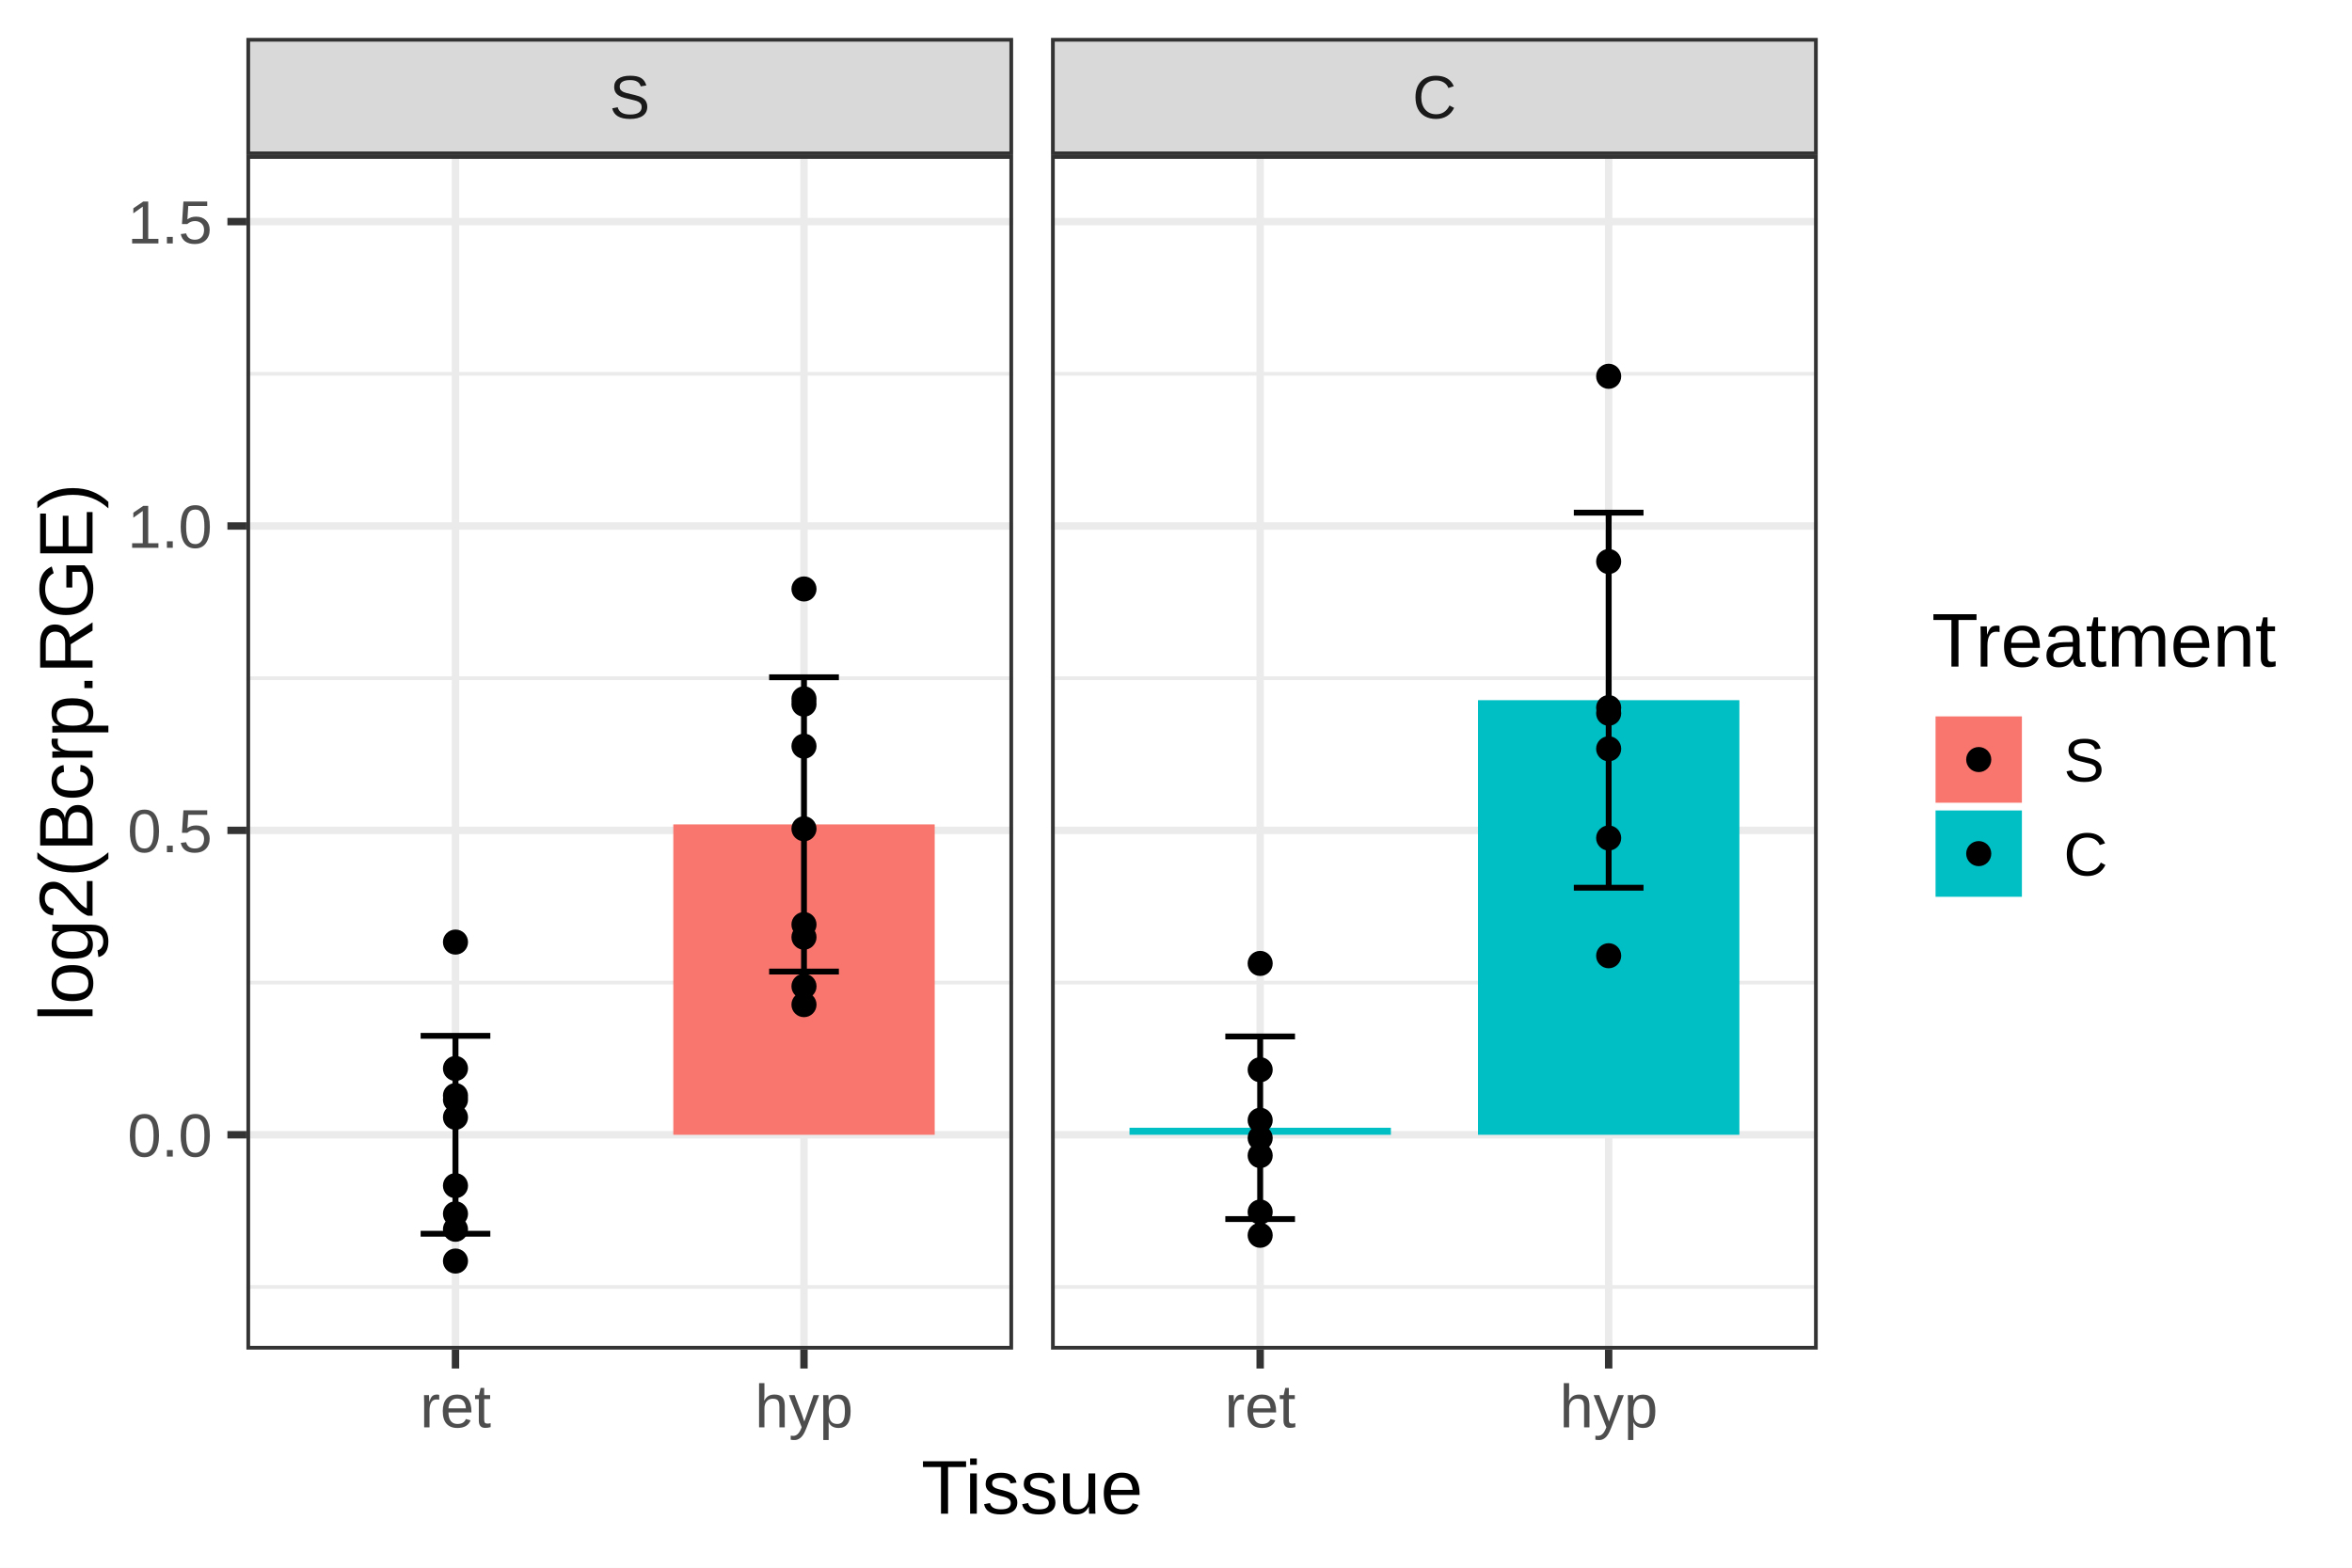
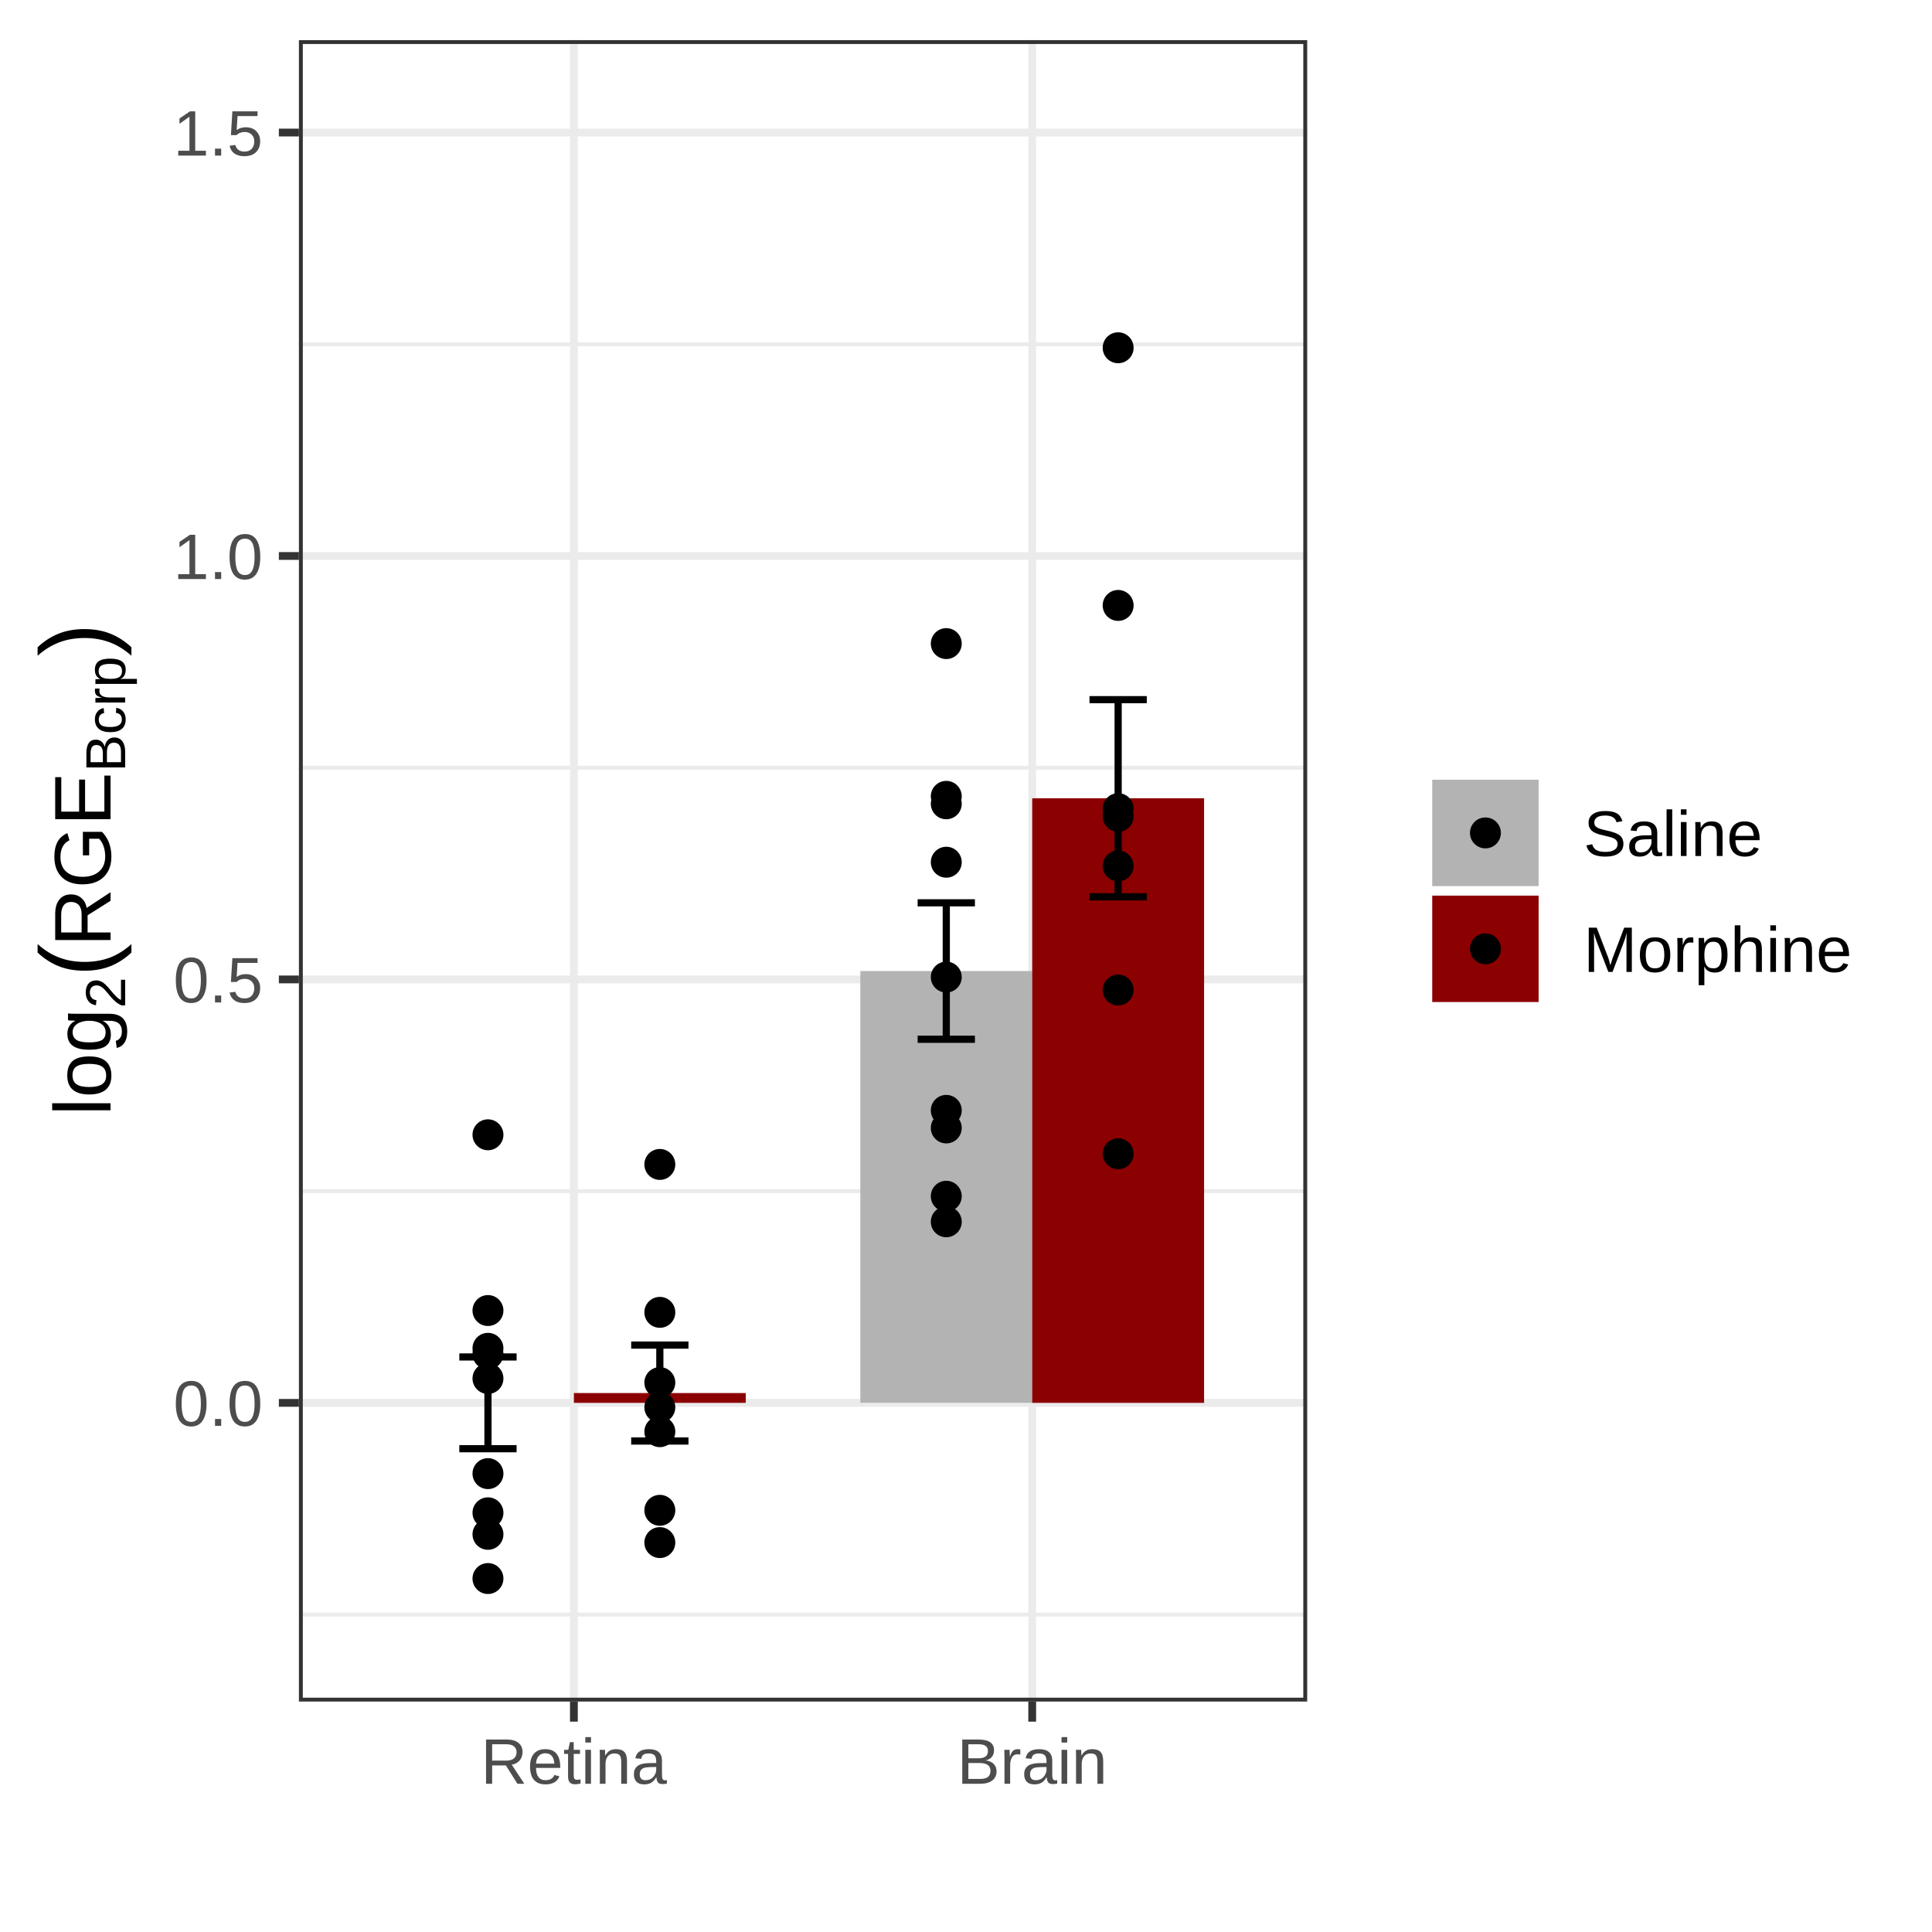
- <svg xmlns="http://www.w3.org/2000/svg" class="svglite" width="432.00pt" height="288.00pt" viewBox="0 0 432.00 288.00">
+ <svg xmlns="http://www.w3.org/2000/svg" class="svglite" width="288.00pt" height="288.00pt" viewBox="0 0 288.00 288.00">
  <defs>
    <style type="text/css">
    .svglite line, .svglite polyline, .svglite polygon, .svglite path, .svglite rect, .svglite circle {
      fill: none;
      stroke: #000000;
      stroke-linecap: round;
      stroke-linejoin: round;
      stroke-miterlimit: 10.00;
    }
  </style>
  </defs>
-   <rect width="100%" height="100%" style="stroke: none; fill: none;" />
+   <rect width="100%" height="100%" style="stroke: none; fill: #FFFFFF;" />
  <defs>
-     <clipPath id="cpMC4wMHw0MzIuMDB8MC4wMHwyODguMDA=">
-       <rect x="0.00" y="0.00" width="432.00" height="288.00" />
+     <clipPath id="cpMC4wMHwyODguMDB8MC4wMHwyODguMDA=">
+       <rect x="0.00" y="0.00" width="288.00" height="288.00" />
    </clipPath>
  </defs>
-   <g clip-path="url(#cpMC4wMHw0MzIuMDB8MC4wMHwyODguMDA=)">
-     <rect x="0" y="0.00" width="432.00" height="288.00" style="stroke-width: 1.36; stroke: #FFFFFF; fill: #FFFFFF;" />
+   <g clip-path="url(#cpMC4wMHwyODguMDB8MC4wMHwyODguMDA=)">
+     <rect x="0" y="0.00" width="288.00" height="288.00" style="stroke-width: 1.16; stroke: #FFFFFF; fill: #FFFFFF;" />
  </g>
  <defs>
-     <clipPath id="cpNDUuMjZ8MTg2LjA4fDI4LjUwfDI0Ny45Mw==">
-       <rect x="45.26" y="28.50" width="140.82" height="219.43" />
+     <clipPath id="cpNDQuNTZ8MTk0Ljg2fDUuOTh8MjUzLjY1">
+       <rect x="44.56" y="5.98" width="150.30" height="247.67" />
    </clipPath>
  </defs>
-   <g clip-path="url(#cpNDUuMjZ8MTg2LjA4fDI4LjUwfDI0Ny45Mw==)">
-     <rect x="45.26" y="28.50" width="140.82" height="219.43" style="stroke-width: 1.36; stroke: none; fill: #FFFFFF;" />
-     <polyline points="45.26,236.43 186.08,236.43 " style="stroke-width: 0.68; stroke: #EBEBEB; stroke-linecap: butt;" />
-     <polyline points="45.26,180.51 186.08,180.51 " style="stroke-width: 0.68; stroke: #EBEBEB; stroke-linecap: butt;" />
-     <polyline points="45.26,124.59 186.08,124.59 " style="stroke-width: 0.68; stroke: #EBEBEB; stroke-linecap: butt;" />
-     <polyline points="45.26,68.67 186.08,68.67 " style="stroke-width: 0.68; stroke: #EBEBEB; stroke-linecap: butt;" />
-     <polyline points="45.26,208.47 186.08,208.47 " style="stroke-width: 1.36; stroke: #EBEBEB; stroke-linecap: butt;" />
-     <polyline points="45.26,152.55 186.08,152.55 " style="stroke-width: 1.36; stroke: #EBEBEB; stroke-linecap: butt;" />
-     <polyline points="45.26,96.63 186.08,96.63 " style="stroke-width: 1.36; stroke: #EBEBEB; stroke-linecap: butt;" />
-     <polyline points="45.26,40.71 186.08,40.71 " style="stroke-width: 1.36; stroke: #EBEBEB; stroke-linecap: butt;" />
-     <polyline points="83.66,247.93 83.66,28.50 " style="stroke-width: 1.36; stroke: #EBEBEB; stroke-linecap: butt;" />
-     <polyline points="147.67,247.93 147.67,28.50 " style="stroke-width: 1.36; stroke: #EBEBEB; stroke-linecap: butt;" />
-     <rect x="59.66" y="208.47" width="48.01" height="0" style="stroke-width: 1.07; stroke: none; stroke-linecap: square; stroke-linejoin: miter; fill: #F8766D;" />
-     <rect x="123.67" y="151.45" width="48.01" height="57.02" style="stroke-width: 1.07; stroke: none; stroke-linecap: square; stroke-linejoin: miter; fill: #F8766D;" />
-     <polyline points="77.26,190.29 90.06,190.29 " style="stroke-width: 1.07; stroke-linecap: butt;" />
-     <polyline points="83.66,190.29 83.66,226.65 " style="stroke-width: 1.07; stroke-linecap: butt;" />
-     <polyline points="77.26,226.65 90.06,226.65 " style="stroke-width: 1.07; stroke-linecap: butt;" />
-     <polyline points="141.27,124.42 154.08,124.42 " style="stroke-width: 1.07; stroke-linecap: butt;" />
-     <polyline points="147.67,124.42 147.67,178.48 " style="stroke-width: 1.07; stroke-linecap: butt;" />
-     <polyline points="141.27,178.48 154.08,178.48 " style="stroke-width: 1.07; stroke-linecap: butt;" />
-     <circle cx="147.67" cy="137.08" r="1.95" style="stroke-width: 0.71; fill: #000000;" />
-     <circle cx="83.66" cy="202.03" r="1.95" style="stroke-width: 0.71; fill: #000000;" />
-     <circle cx="147.67" cy="108.20" r="1.95" style="stroke-width: 0.71; fill: #000000;" />
-     <circle cx="83.66" cy="196.29" r="1.95" style="stroke-width: 0.71; fill: #000000;" />
-     <circle cx="147.67" cy="181.19" r="1.95" style="stroke-width: 0.71; fill: #000000;" />
-     <circle cx="83.66" cy="231.67" r="1.95" style="stroke-width: 0.71; fill: #000000;" />
-     <circle cx="147.67" cy="172.17" r="1.95" style="stroke-width: 0.71; fill: #000000;" />
-     <circle cx="83.66" cy="205.26" r="1.95" style="stroke-width: 0.71; fill: #000000;" />
-     <circle cx="147.67" cy="169.85" r="1.95" style="stroke-width: 0.71; fill: #000000;" />
-     <circle cx="83.66" cy="222.99" r="1.95" style="stroke-width: 0.71; fill: #000000;" />
-     <circle cx="147.67" cy="184.56" r="1.95" style="stroke-width: 0.71; fill: #000000;" />
-     <circle cx="83.66" cy="217.82" r="1.95" style="stroke-width: 0.71; fill: #000000;" />
-     <circle cx="147.67" cy="128.38" r="1.95" style="stroke-width: 0.71; fill: #000000;" />
-     <circle cx="83.66" cy="173.07" r="1.95" style="stroke-width: 0.71; fill: #000000;" />
-     <circle cx="147.67" cy="129.36" r="1.95" style="stroke-width: 0.71; fill: #000000;" />
-     <circle cx="83.66" cy="201.27" r="1.95" style="stroke-width: 0.71; fill: #000000;" />
-     <circle cx="147.67" cy="152.25" r="1.95" style="stroke-width: 0.71; fill: #000000;" />
-     <circle cx="83.66" cy="225.83" r="1.95" style="stroke-width: 0.71; fill: #000000;" />
-     <rect x="45.26" y="28.50" width="140.82" height="219.43" style="stroke-width: 1.36; stroke: #333333;" />
+   <g clip-path="url(#cpNDQuNTZ8MTk0Ljg2fDUuOTh8MjUzLjY1)">
+     <rect x="44.56" y="5.98" width="150.30" height="247.67" style="stroke-width: 1.16; stroke: none; fill: #FFFFFF;" />
+     <polyline points="44.56,240.68 194.86,240.68 " style="stroke-width: 0.58; stroke: #EBEBEB; stroke-linecap: butt;" />
+     <polyline points="44.56,177.56 194.86,177.56 " style="stroke-width: 0.58; stroke: #EBEBEB; stroke-linecap: butt;" />
+     <polyline points="44.56,114.44 194.86,114.44 " style="stroke-width: 0.58; stroke: #EBEBEB; stroke-linecap: butt;" />
+     <polyline points="44.56,51.32 194.86,51.32 " style="stroke-width: 0.58; stroke: #EBEBEB; stroke-linecap: butt;" />
+     <polyline points="44.56,209.12 194.86,209.12 " style="stroke-width: 1.16; stroke: #EBEBEB; stroke-linecap: butt;" />
+     <polyline points="44.56,146.00 194.86,146.00 " style="stroke-width: 1.16; stroke: #EBEBEB; stroke-linecap: butt;" />
+     <polyline points="44.56,82.88 194.86,82.88 " style="stroke-width: 1.16; stroke: #EBEBEB; stroke-linecap: butt;" />
+     <polyline points="44.56,19.76 194.86,19.76 " style="stroke-width: 1.16; stroke: #EBEBEB; stroke-linecap: butt;" />
+     <polyline points="85.55,253.65 85.55,5.98 " style="stroke-width: 1.16; stroke: #EBEBEB; stroke-linecap: butt;" />
+     <polyline points="153.87,253.65 153.87,5.98 " style="stroke-width: 1.16; stroke: #EBEBEB; stroke-linecap: butt;" />
+     <rect x="59.93" y="209.12" width="25.62" height="0" style="stroke-width: 1.07; stroke: none; stroke-linecap: square; stroke-linejoin: miter; fill: #B3B3B3;" />
+     <rect x="85.55" y="207.66" width="25.62" height="1.46" style="stroke-width: 1.07; stroke: none; stroke-linecap: square; stroke-linejoin: miter; fill: #8B0000;" />
+     <rect x="128.25" y="144.75" width="25.62" height="64.36" style="stroke-width: 1.07; stroke: none; stroke-linecap: square; stroke-linejoin: miter; fill: #B3B3B3;" />
+     <rect x="153.87" y="119.00" width="25.62" height="90.12" style="stroke-width: 1.07; stroke: none; stroke-linecap: square; stroke-linejoin: miter; fill: #8B0000;" />
+     <polyline points="68.47,202.28 77.01,202.28 " style="stroke-width: 1.07; stroke-linecap: butt;" />
+     <polyline points="72.74,202.28 72.74,215.96 " style="stroke-width: 1.07; stroke-linecap: butt;" />
+     <polyline points="68.47,215.96 77.01,215.96 " style="stroke-width: 1.07; stroke-linecap: butt;" />
+     <polyline points="136.79,134.58 145.33,134.58 " style="stroke-width: 1.07; stroke-linecap: butt;" />
+     <polyline points="141.06,134.58 141.06,154.92 " style="stroke-width: 1.07; stroke-linecap: butt;" />
+     <polyline points="136.79,154.92 145.33,154.92 " style="stroke-width: 1.07; stroke-linecap: butt;" />
+     <polyline points="94.09,200.51 102.63,200.51 " style="stroke-width: 1.07; stroke-linecap: butt;" />
+     <polyline points="98.36,200.51 98.36,214.81 " style="stroke-width: 1.07; stroke-linecap: butt;" />
+     <polyline points="94.09,214.81 102.63,214.81 " style="stroke-width: 1.07; stroke-linecap: butt;" />
+     <polyline points="162.41,104.30 170.95,104.30 " style="stroke-width: 1.07; stroke-linecap: butt;" />
+     <polyline points="166.68,104.30 166.68,133.69 " style="stroke-width: 1.07; stroke-linecap: butt;" />
+     <polyline points="162.41,133.69 170.95,133.69 " style="stroke-width: 1.07; stroke-linecap: butt;" />
+     <circle cx="166.68" cy="121.70" r="1.95" style="stroke-width: 0.71; fill: #000000;" />
+     <circle cx="98.36" cy="229.95" r="1.95" style="stroke-width: 0.71; fill: #000000;" />
+     <circle cx="166.68" cy="120.54" r="1.95" style="stroke-width: 0.71; fill: #000000;" />
+     <circle cx="98.36" cy="173.58" r="1.95" style="stroke-width: 0.71; fill: #000000;" />
+     <circle cx="166.68" cy="51.84" r="1.95" style="stroke-width: 0.71; fill: #000000;" />
+     <circle cx="98.36" cy="206.10" r="1.95" style="stroke-width: 0.71; fill: #000000;" />
+     <circle cx="166.68" cy="90.25" r="1.95" style="stroke-width: 0.71; fill: #000000;" />
+     <circle cx="98.36" cy="209.79" r="1.95" style="stroke-width: 0.71; fill: #000000;" />
+     <circle cx="166.68" cy="171.99" r="1.95" style="stroke-width: 0.71; fill: #000000;" />
+     <circle cx="98.36" cy="213.42" r="1.95" style="stroke-width: 0.71; fill: #000000;" />
+     <circle cx="166.68" cy="129.08" r="1.95" style="stroke-width: 0.71; fill: #000000;" />
+     <circle cx="98.36" cy="195.63" r="1.95" style="stroke-width: 0.71; fill: #000000;" />
+     <circle cx="166.68" cy="147.58" r="1.95" style="stroke-width: 0.71; fill: #000000;" />
+     <circle cx="98.36" cy="225.14" r="1.95" style="stroke-width: 0.71; fill: #000000;" />
+     <circle cx="141.06" cy="128.53" r="1.95" style="stroke-width: 0.71; fill: #000000;" />
+     <circle cx="72.74" cy="201.84" r="1.95" style="stroke-width: 0.71; fill: #000000;" />
+     <circle cx="141.06" cy="95.94" r="1.95" style="stroke-width: 0.71; fill: #000000;" />
+     <circle cx="72.74" cy="195.36" r="1.95" style="stroke-width: 0.71; fill: #000000;" />
+     <circle cx="141.06" cy="178.32" r="1.95" style="stroke-width: 0.71; fill: #000000;" />
+     <circle cx="72.74" cy="235.31" r="1.95" style="stroke-width: 0.71; fill: #000000;" />
+     <circle cx="141.06" cy="168.14" r="1.95" style="stroke-width: 0.71; fill: #000000;" />
+     <circle cx="72.74" cy="205.49" r="1.95" style="stroke-width: 0.71; fill: #000000;" />
+     <circle cx="141.06" cy="165.52" r="1.95" style="stroke-width: 0.71; fill: #000000;" />
+     <circle cx="72.74" cy="225.51" r="1.95" style="stroke-width: 0.71; fill: #000000;" />
+     <circle cx="141.06" cy="182.13" r="1.95" style="stroke-width: 0.71; fill: #000000;" />
+     <circle cx="72.74" cy="219.67" r="1.95" style="stroke-width: 0.71; fill: #000000;" />
+     <circle cx="141.06" cy="118.71" r="1.95" style="stroke-width: 0.71; fill: #000000;" />
+     <circle cx="72.74" cy="169.16" r="1.95" style="stroke-width: 0.71; fill: #000000;" />
+     <circle cx="141.06" cy="119.82" r="1.95" style="stroke-width: 0.71; fill: #000000;" />
+     <circle cx="72.74" cy="200.99" r="1.95" style="stroke-width: 0.71; fill: #000000;" />
+     <circle cx="141.06" cy="145.65" r="1.95" style="stroke-width: 0.71; fill: #000000;" />
+     <circle cx="72.74" cy="228.72" r="1.95" style="stroke-width: 0.71; fill: #000000;" />
+     <rect x="44.56" y="5.98" width="150.30" height="247.67" style="stroke-width: 1.16; stroke: #333333;" />
  </g>
-   <g clip-path="url(#cpMC4wMHw0MzIuMDB8MC4wMHwyODguMDA=)">
- </g>
-   <defs>
-     <clipPath id="cpMTkzLjA1fDMzMy44OHwyOC41MHwyNDcuOTM=">
-       <rect x="193.05" y="28.50" width="140.82" height="219.43" />
-     </clipPath>
-   </defs>
-   <g clip-path="url(#cpMTkzLjA1fDMzMy44OHwyOC41MHwyNDcuOTM=)">
-     <rect x="193.05" y="28.50" width="140.82" height="219.43" style="stroke-width: 1.36; stroke: none; fill: #FFFFFF;" />
-     <polyline points="193.05,236.43 333.88,236.43 " style="stroke-width: 0.68; stroke: #EBEBEB; stroke-linecap: butt;" />
-     <polyline points="193.05,180.51 333.88,180.51 " style="stroke-width: 0.68; stroke: #EBEBEB; stroke-linecap: butt;" />
-     <polyline points="193.05,124.59 333.88,124.59 " style="stroke-width: 0.68; stroke: #EBEBEB; stroke-linecap: butt;" />
-     <polyline points="193.05,68.67 333.88,68.67 " style="stroke-width: 0.68; stroke: #EBEBEB; stroke-linecap: butt;" />
-     <polyline points="193.05,208.47 333.88,208.47 " style="stroke-width: 1.36; stroke: #EBEBEB; stroke-linecap: butt;" />
-     <polyline points="193.05,152.55 333.88,152.55 " style="stroke-width: 1.36; stroke: #EBEBEB; stroke-linecap: butt;" />
-     <polyline points="193.05,96.63 333.88,96.63 " style="stroke-width: 1.36; stroke: #EBEBEB; stroke-linecap: butt;" />
-     <polyline points="193.05,40.71 333.88,40.71 " style="stroke-width: 1.36; stroke: #EBEBEB; stroke-linecap: butt;" />
-     <polyline points="231.46,247.93 231.46,28.50 " style="stroke-width: 1.36; stroke: #EBEBEB; stroke-linecap: butt;" />
-     <polyline points="295.47,247.93 295.47,28.50 " style="stroke-width: 1.36; stroke: #EBEBEB; stroke-linecap: butt;" />
-     <rect x="207.46" y="207.18" width="48.01" height="1.29" style="stroke-width: 1.07; stroke: none; stroke-linecap: square; stroke-linejoin: miter; fill: #00BFC4;" />
-     <rect x="271.47" y="128.63" width="48.01" height="79.84" style="stroke-width: 1.07; stroke: none; stroke-linecap: square; stroke-linejoin: miter; fill: #00BFC4;" />
-     <polyline points="225.06,190.41 237.86,190.41 " style="stroke-width: 1.07; stroke-linecap: butt;" />
-     <polyline points="231.46,190.41 231.46,223.95 " style="stroke-width: 1.07; stroke-linecap: butt;" />
-     <polyline points="225.06,223.95 237.86,223.95 " style="stroke-width: 1.07; stroke-linecap: butt;" />
-     <polyline points="289.07,94.18 301.87,94.18 " style="stroke-width: 1.07; stroke-linecap: butt;" />
-     <polyline points="295.47,94.18 295.47,163.08 " style="stroke-width: 1.07; stroke-linecap: butt;" />
-     <polyline points="289.07,163.08 301.87,163.08 " style="stroke-width: 1.07; stroke-linecap: butt;" />
-     <circle cx="295.47" cy="131.03" r="1.95" style="stroke-width: 0.71; fill: #000000;" />
-     <circle cx="231.46" cy="226.93" r="1.95" style="stroke-width: 0.71; fill: #000000;" />
-     <circle cx="295.47" cy="130.00" r="1.95" style="stroke-width: 0.71; fill: #000000;" />
-     <circle cx="231.46" cy="176.99" r="1.95" style="stroke-width: 0.71; fill: #000000;" />
-     <circle cx="295.47" cy="69.13" r="1.95" style="stroke-width: 0.71; fill: #000000;" />
-     <circle cx="231.46" cy="205.80" r="1.95" style="stroke-width: 0.71; fill: #000000;" />
-     <circle cx="295.47" cy="103.16" r="1.95" style="stroke-width: 0.71; fill: #000000;" />
-     <circle cx="231.46" cy="209.07" r="1.95" style="stroke-width: 0.71; fill: #000000;" />
-     <circle cx="295.47" cy="175.58" r="1.95" style="stroke-width: 0.71; fill: #000000;" />
-     <circle cx="231.46" cy="212.29" r="1.95" style="stroke-width: 0.71; fill: #000000;" />
-     <circle cx="295.47" cy="137.56" r="1.95" style="stroke-width: 0.71; fill: #000000;" />
-     <circle cx="231.46" cy="196.52" r="1.95" style="stroke-width: 0.71; fill: #000000;" />
-     <circle cx="295.47" cy="153.95" r="1.95" style="stroke-width: 0.71; fill: #000000;" />
-     <circle cx="231.46" cy="222.66" r="1.95" style="stroke-width: 0.71; fill: #000000;" />
-     <rect x="193.05" y="28.50" width="140.82" height="219.43" style="stroke-width: 1.36; stroke: #333333;" />
-   </g>
-   <g clip-path="url(#cpMC4wMHw0MzIuMDB8MC4wMHwyODguMDA=)">
- </g>
-   <defs>
-     <clipPath id="cpNDUuMjZ8MTg2LjA4fDYuOTd8MjguNTA=">
-       <rect x="45.26" y="6.97" width="140.82" height="21.53" />
-     </clipPath>
-   </defs>
-   <g clip-path="url(#cpNDUuMjZ8MTg2LjA4fDYuOTd8MjguNTA=)">
-     <rect x="45.26" y="6.97" width="140.82" height="21.53" style="stroke-width: 1.36; stroke: #333333; fill: #D9D9D9;" />
-     <text x="115.67" y="21.74" text-anchor="middle" style="font-size: 11.20px; fill: #1A1A1A; font-family: Arial;" textLength="7.47px" lengthAdjust="spacingAndGlyphs">S</text>
-   </g>
-   <g clip-path="url(#cpMC4wMHw0MzIuMDB8MC4wMHwyODguMDA=)">
- </g>
-   <defs>
-     <clipPath id="cpMTkzLjA1fDMzMy44OHw2Ljk3fDI4LjUw">
-       <rect x="193.05" y="6.97" width="140.82" height="21.53" />
-     </clipPath>
-   </defs>
-   <g clip-path="url(#cpMTkzLjA1fDMzMy44OHw2Ljk3fDI4LjUw)">
-     <rect x="193.05" y="6.97" width="140.82" height="21.53" style="stroke-width: 1.36; stroke: #333333; fill: #D9D9D9;" />
-     <text x="263.47" y="21.74" text-anchor="middle" style="font-size: 11.20px; fill: #1A1A1A; font-family: Arial;" textLength="8.08px" lengthAdjust="spacingAndGlyphs">C</text>
-   </g>
-   <g clip-path="url(#cpMC4wMHw0MzIuMDB8MC4wMHwyODguMDA=)">
-     <polyline points="83.66,251.41 83.66,247.93 " style="stroke-width: 1.36; stroke: #333333; stroke-linecap: butt;" />
-     <polyline points="147.67,251.41 147.67,247.93 " style="stroke-width: 1.36; stroke: #333333; stroke-linecap: butt;" />
-     <text x="83.66" y="262.22" text-anchor="middle" style="font-size: 11.20px; fill: #4D4D4D; font-family: Arial;" textLength="13.06px" lengthAdjust="spacingAndGlyphs">ret</text>
-     <text x="147.67" y="262.22" text-anchor="middle" style="font-size: 11.20px; fill: #4D4D4D; font-family: Arial;" textLength="18.04px" lengthAdjust="spacingAndGlyphs">hyp</text>
-     <polyline points="231.46,251.41 231.46,247.93 " style="stroke-width: 1.36; stroke: #333333; stroke-linecap: butt;" />
-     <polyline points="295.47,251.41 295.47,247.93 " style="stroke-width: 1.36; stroke: #333333; stroke-linecap: butt;" />
-     <text x="231.46" y="262.22" text-anchor="middle" style="font-size: 11.20px; fill: #4D4D4D; font-family: Arial;" textLength="13.06px" lengthAdjust="spacingAndGlyphs">ret</text>
-     <text x="295.47" y="262.22" text-anchor="middle" style="font-size: 11.20px; fill: #4D4D4D; font-family: Arial;" textLength="18.04px" lengthAdjust="spacingAndGlyphs">hyp</text>
-     <text x="38.98" y="212.48" text-anchor="end" style="font-size: 11.20px; fill: #4D4D4D; font-family: Arial;" textLength="15.55px" lengthAdjust="spacingAndGlyphs">0.0</text>
-     <text x="38.98" y="156.56" text-anchor="end" style="font-size: 11.20px; fill: #4D4D4D; font-family: Arial;" textLength="15.55px" lengthAdjust="spacingAndGlyphs">0.5</text>
-     <text x="38.98" y="100.64" text-anchor="end" style="font-size: 11.20px; fill: #4D4D4D; font-family: Arial;" textLength="15.55px" lengthAdjust="spacingAndGlyphs">1.0</text>
-     <text x="38.98" y="44.72" text-anchor="end" style="font-size: 11.20px; fill: #4D4D4D; font-family: Arial;" textLength="15.55px" lengthAdjust="spacingAndGlyphs">1.5</text>
-     <polyline points="41.77,208.47 45.26,208.47 " style="stroke-width: 1.36; stroke: #333333; stroke-linecap: butt;" />
-     <polyline points="41.77,152.55 45.26,152.55 " style="stroke-width: 1.36; stroke: #333333; stroke-linecap: butt;" />
-     <polyline points="41.77,96.63 45.26,96.63 " style="stroke-width: 1.36; stroke: #333333; stroke-linecap: butt;" />
-     <polyline points="41.77,40.71 45.26,40.71 " style="stroke-width: 1.36; stroke: #333333; stroke-linecap: butt;" />
-     <text x="189.57" y="278.08" text-anchor="middle" style="font-size: 14.00px; font-family: Arial;" textLength="40.70px" lengthAdjust="spacingAndGlyphs">Tissue</text>
-     <text transform="translate(17.00,138.21) rotate(-90)" text-anchor="middle" style="font-size: 14.00px; font-family: Arial;" textLength="98.78px" lengthAdjust="spacingAndGlyphs">log2(Bcrp.RGE)</text>
-     <rect x="347.83" y="103.99" width="77.20" height="68.45" style="stroke-width: 1.36; stroke: none; fill: #FFFFFF;" />
-     <text x="354.80" y="122.46" style="font-size: 14.00px; font-family: Arial;" textLength="63.25px" lengthAdjust="spacingAndGlyphs">Treatment</text>
-     <rect x="354.80" y="130.90" width="17.28" height="17.28" style="stroke-width: 1.36; stroke: none; fill: #FFFFFF;" />
-     <rect x="355.51" y="131.61" width="15.86" height="15.86" style="stroke-width: 1.07; stroke: none; stroke-linecap: square; stroke-linejoin: miter; fill: #F8766D;" />
-     <circle cx="363.44" cy="139.54" r="1.95" style="stroke-width: 0.71; fill: #000000;" />
-     <rect x="354.80" y="148.18" width="17.28" height="17.28" style="stroke-width: 1.36; stroke: none; fill: #FFFFFF;" />
-     <rect x="355.51" y="148.89" width="15.86" height="15.86" style="stroke-width: 1.07; stroke: none; stroke-linecap: square; stroke-linejoin: miter; fill: #00BFC4;" />
-     <circle cx="363.44" cy="156.82" r="1.95" style="stroke-width: 0.71; fill: #000000;" />
-     <text x="379.05" y="143.55" style="font-size: 11.20px; font-family: Arial;" textLength="7.47px" lengthAdjust="spacingAndGlyphs">S</text>
-     <text x="379.05" y="160.83" style="font-size: 11.20px; font-family: Arial;" textLength="8.08px" lengthAdjust="spacingAndGlyphs">C</text>
+   <g clip-path="url(#cpMC4wMHwyODguMDB8MC4wMHwyODguMDA=)">
+     <text x="39.18" y="212.55" text-anchor="end" style="font-size: 9.60px; fill: #4D4D4D; font-family: Arial;" textLength="13.33px" lengthAdjust="spacingAndGlyphs">0.0</text>
+     <text x="39.18" y="149.43" text-anchor="end" style="font-size: 9.60px; fill: #4D4D4D; font-family: Arial;" textLength="13.33px" lengthAdjust="spacingAndGlyphs">0.5</text>
+     <text x="39.18" y="86.31" text-anchor="end" style="font-size: 9.60px; fill: #4D4D4D; font-family: Arial;" textLength="13.33px" lengthAdjust="spacingAndGlyphs">1.0</text>
+     <text x="39.18" y="23.19" text-anchor="end" style="font-size: 9.60px; fill: #4D4D4D; font-family: Arial;" textLength="13.33px" lengthAdjust="spacingAndGlyphs">1.5</text>
+     <polyline points="41.57,209.12 44.56,209.12 " style="stroke-width: 1.16; stroke: #333333; stroke-linecap: butt;" />
+     <polyline points="41.57,146.00 44.56,146.00 " style="stroke-width: 1.16; stroke: #333333; stroke-linecap: butt;" />
+     <polyline points="41.57,82.88 44.56,82.88 " style="stroke-width: 1.16; stroke: #333333; stroke-linecap: butt;" />
+     <polyline points="41.57,19.76 44.56,19.76 " style="stroke-width: 1.16; stroke: #333333; stroke-linecap: butt;" />
+     <polyline points="85.55,256.64 85.55,253.65 " style="stroke-width: 1.16; stroke: #333333; stroke-linecap: butt;" />
+     <polyline points="153.87,256.64 153.87,253.65 " style="stroke-width: 1.16; stroke: #333333; stroke-linecap: butt;" />
+     <text x="85.55" y="265.90" text-anchor="middle" style="font-size: 9.60px; fill: #4D4D4D; font-family: Arial;" textLength="27.73px" lengthAdjust="spacingAndGlyphs">Retina</text>
+     <text x="153.87" y="265.90" text-anchor="middle" style="font-size: 9.60px; fill: #4D4D4D; font-family: Arial;" textLength="22.39px" lengthAdjust="spacingAndGlyphs">Brain</text>
+     <text transform="translate(16.48,166.32) rotate(-90)" style="font-size: 12.00px; font-family: Arial;" textLength="2.66px" lengthAdjust="spacingAndGlyphs">l</text>
+     <text transform="translate(16.48,163.65) rotate(-90)" style="font-size: 12.00px; font-family: Arial;" textLength="6.67px" lengthAdjust="spacingAndGlyphs">o</text>
+     <text transform="translate(16.48,156.98) rotate(-90)" style="font-size: 12.00px; font-family: Arial;" textLength="6.67px" lengthAdjust="spacingAndGlyphs">g</text>
+     <text transform="translate(18.66,150.30) rotate(-90)" style="font-size: 8.40px; font-family: Arial;" textLength="4.67px" lengthAdjust="spacingAndGlyphs">2</text>
+     <text transform="translate(16.48,145.64) rotate(-90)" style="font-size: 15.00px; font-family: Arial;" textLength="4.53px" lengthAdjust="spacingAndGlyphs">(</text>
+     <text transform="translate(16.48,141.11) rotate(-90)" style="font-size: 12.00px; font-family: Arial;" textLength="8.67px" lengthAdjust="spacingAndGlyphs">R</text>
+     <text transform="translate(16.48,132.44) rotate(-90)" style="font-size: 12.00px; font-family: Arial;" textLength="9.34px" lengthAdjust="spacingAndGlyphs">G</text>
+     <text transform="translate(16.48,123.10) rotate(-90)" style="font-size: 12.00px; font-family: Arial;" textLength="8.01px" lengthAdjust="spacingAndGlyphs">E</text>
+     <text transform="translate(18.66,115.09) rotate(-90)" style="font-size: 8.40px; font-family: Arial;" textLength="5.59px" lengthAdjust="spacingAndGlyphs">B</text>
+     <text transform="translate(18.66,109.50) rotate(-90)" style="font-size: 8.40px; font-family: Arial;" textLength="4.20px" lengthAdjust="spacingAndGlyphs">c</text>
+     <text transform="translate(18.66,105.30) rotate(-90)" style="font-size: 8.40px; font-family: Arial;" textLength="2.79px" lengthAdjust="spacingAndGlyphs">r</text>
+     <text transform="translate(18.66,102.51) rotate(-90)" style="font-size: 8.40px; font-family: Arial;" textLength="4.67px" lengthAdjust="spacingAndGlyphs">p</text>
+     <text transform="translate(16.48,97.84) rotate(-90)" style="font-size: 15.00px; font-family: Arial;" textLength="4.53px" lengthAdjust="spacingAndGlyphs">)</text>
+     <rect x="206.81" y="103.57" width="75.21" height="52.49" style="stroke-width: 1.16; stroke: none; fill: #FFFFFF;" />
+     <rect x="212.79" y="115.52" width="17.28" height="17.28" style="stroke-width: 1.16; stroke: none; fill: #FFFFFF;" />
+     <rect x="213.50" y="116.23" width="15.86" height="15.86" style="stroke-width: 1.07; stroke: none; stroke-linecap: square; stroke-linejoin: miter; fill: #B3B3B3;" />
+     <circle cx="221.43" cy="124.16" r="1.95" style="stroke-width: 0.71; fill: #000000;" />
+     <rect x="212.79" y="132.80" width="17.28" height="17.28" style="stroke-width: 1.16; stroke: none; fill: #FFFFFF;" />
+     <rect x="213.50" y="133.51" width="15.86" height="15.86" style="stroke-width: 1.07; stroke: none; stroke-linecap: square; stroke-linejoin: miter; fill: #8B0000;" />
+     <circle cx="221.43" cy="141.44" r="1.95" style="stroke-width: 0.71; fill: #000000;" />
+     <text x="236.05" y="127.60" style="font-size: 9.60px; font-family: Arial;" textLength="26.66px" lengthAdjust="spacingAndGlyphs">Saline</text>
+     <text x="236.05" y="144.88" style="font-size: 9.60px; font-family: Arial;" textLength="40.00px" lengthAdjust="spacingAndGlyphs">Morphine</text>
  </g>
</svg>
